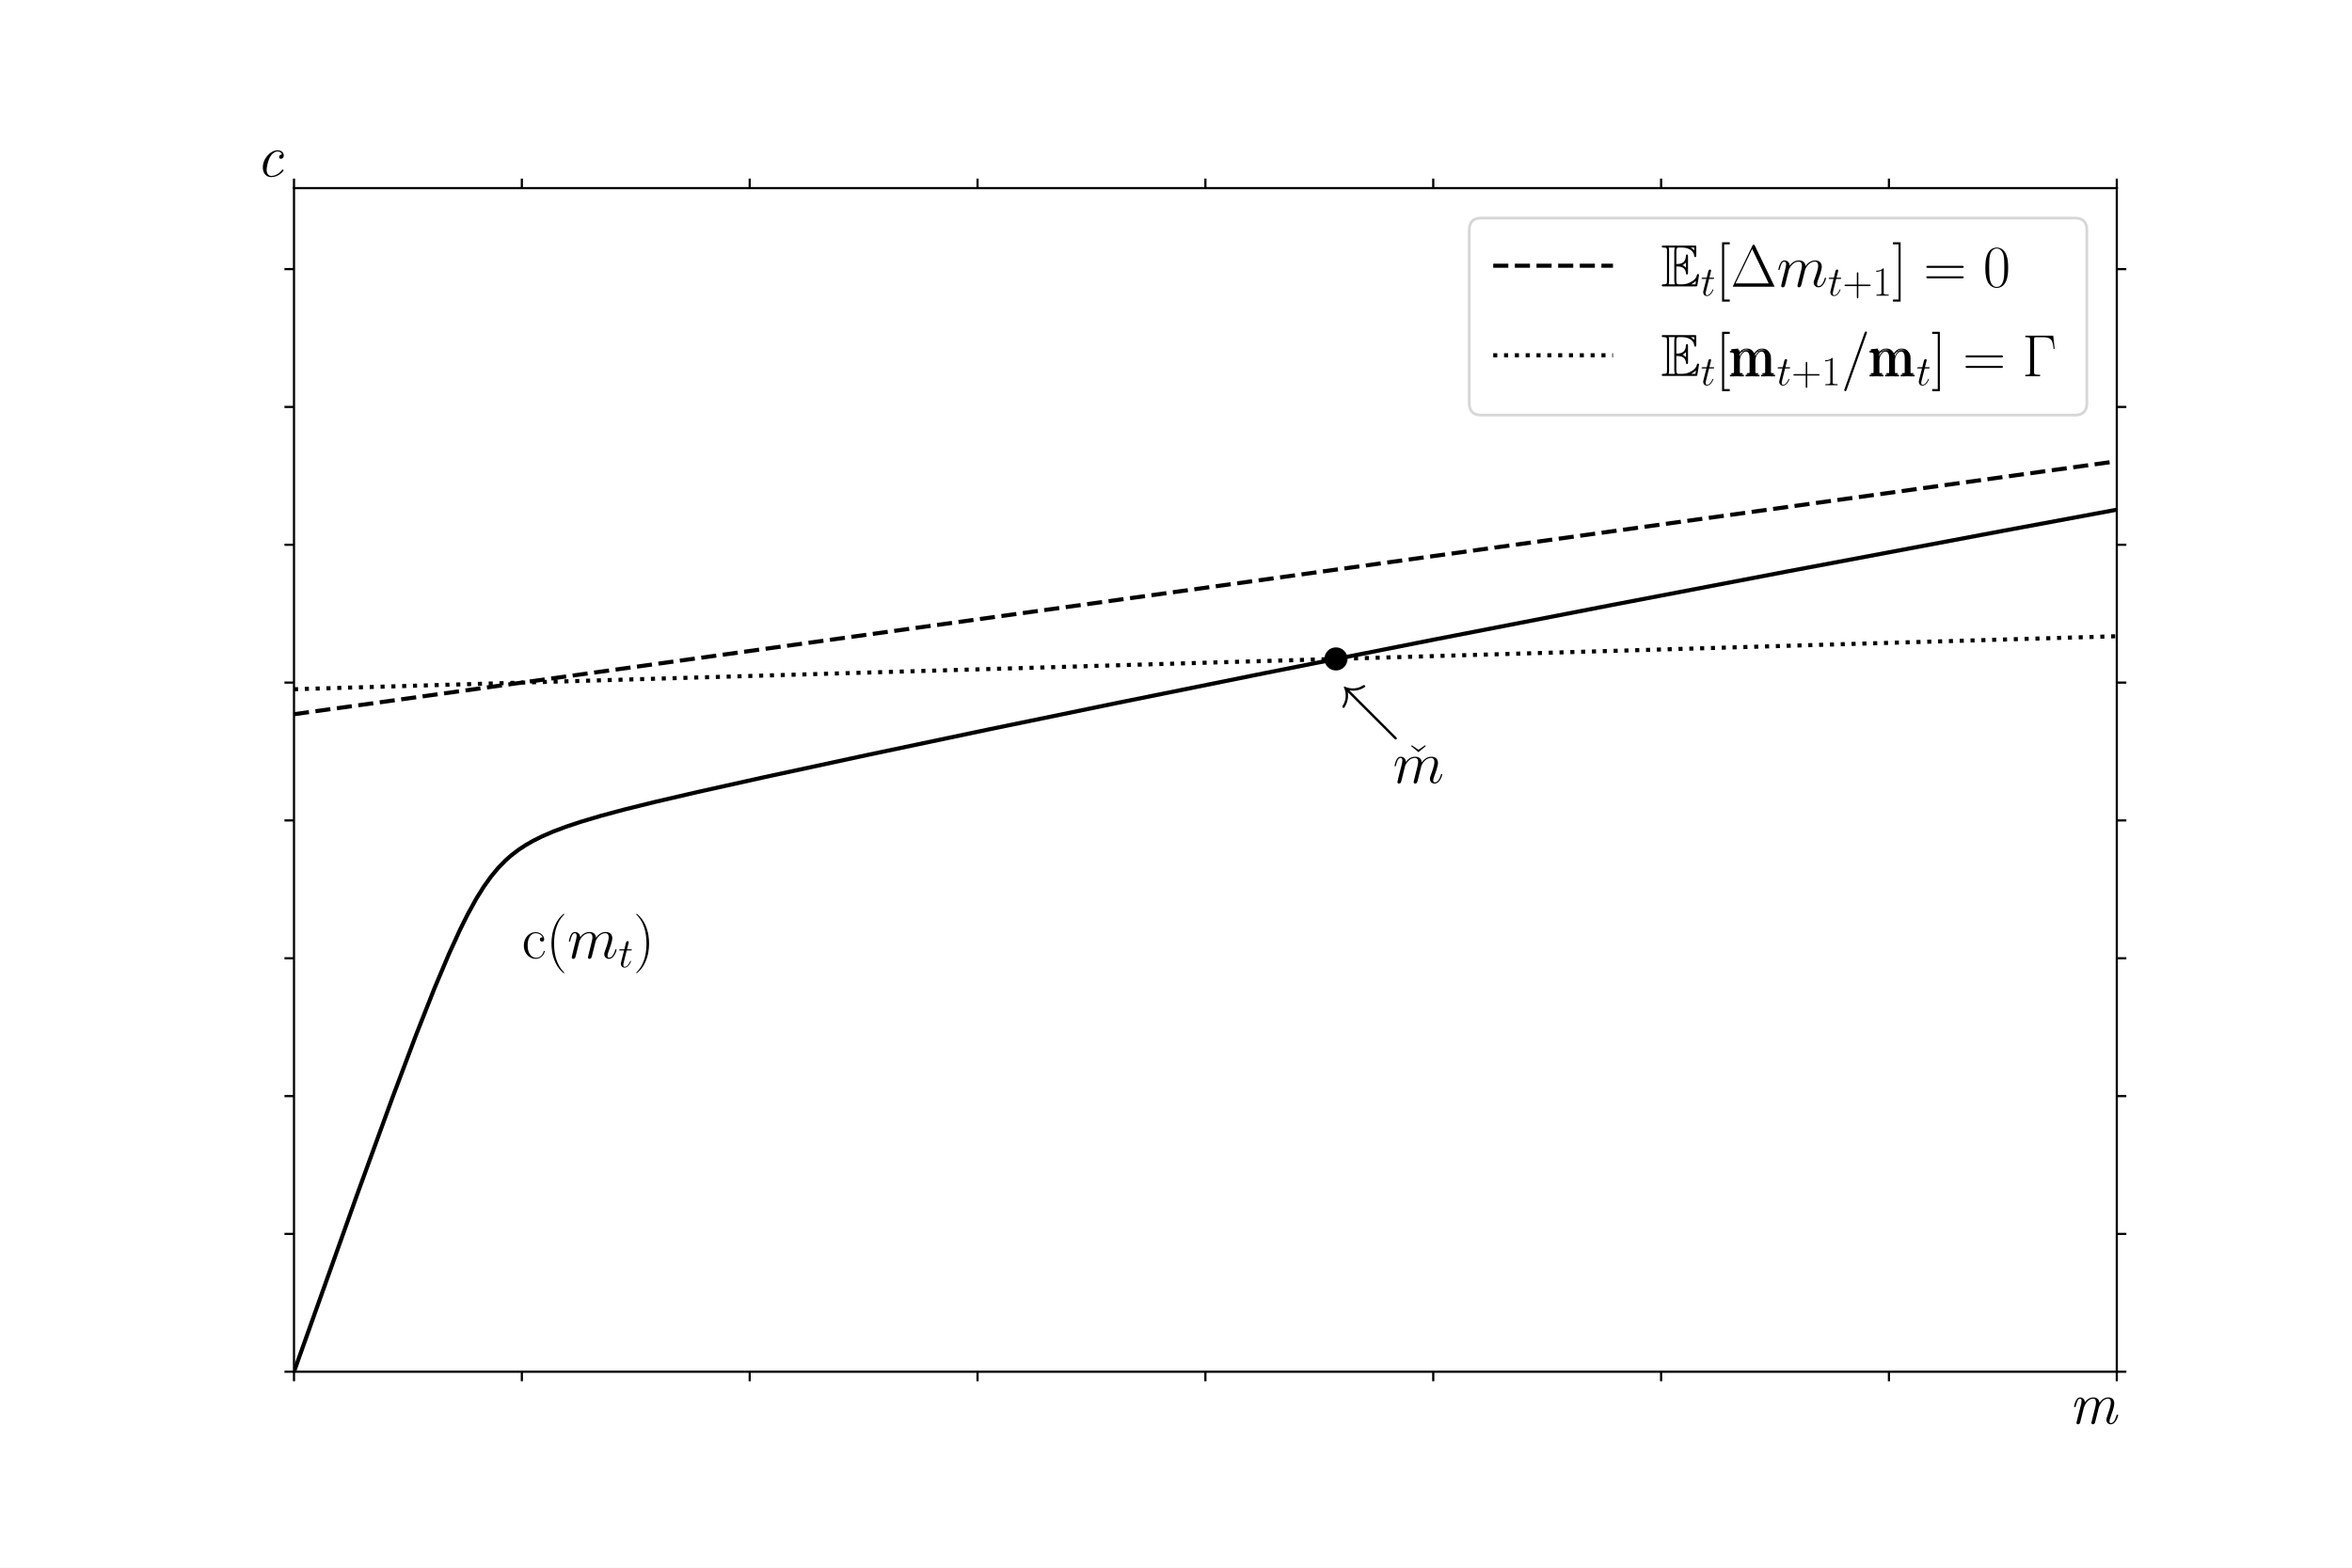
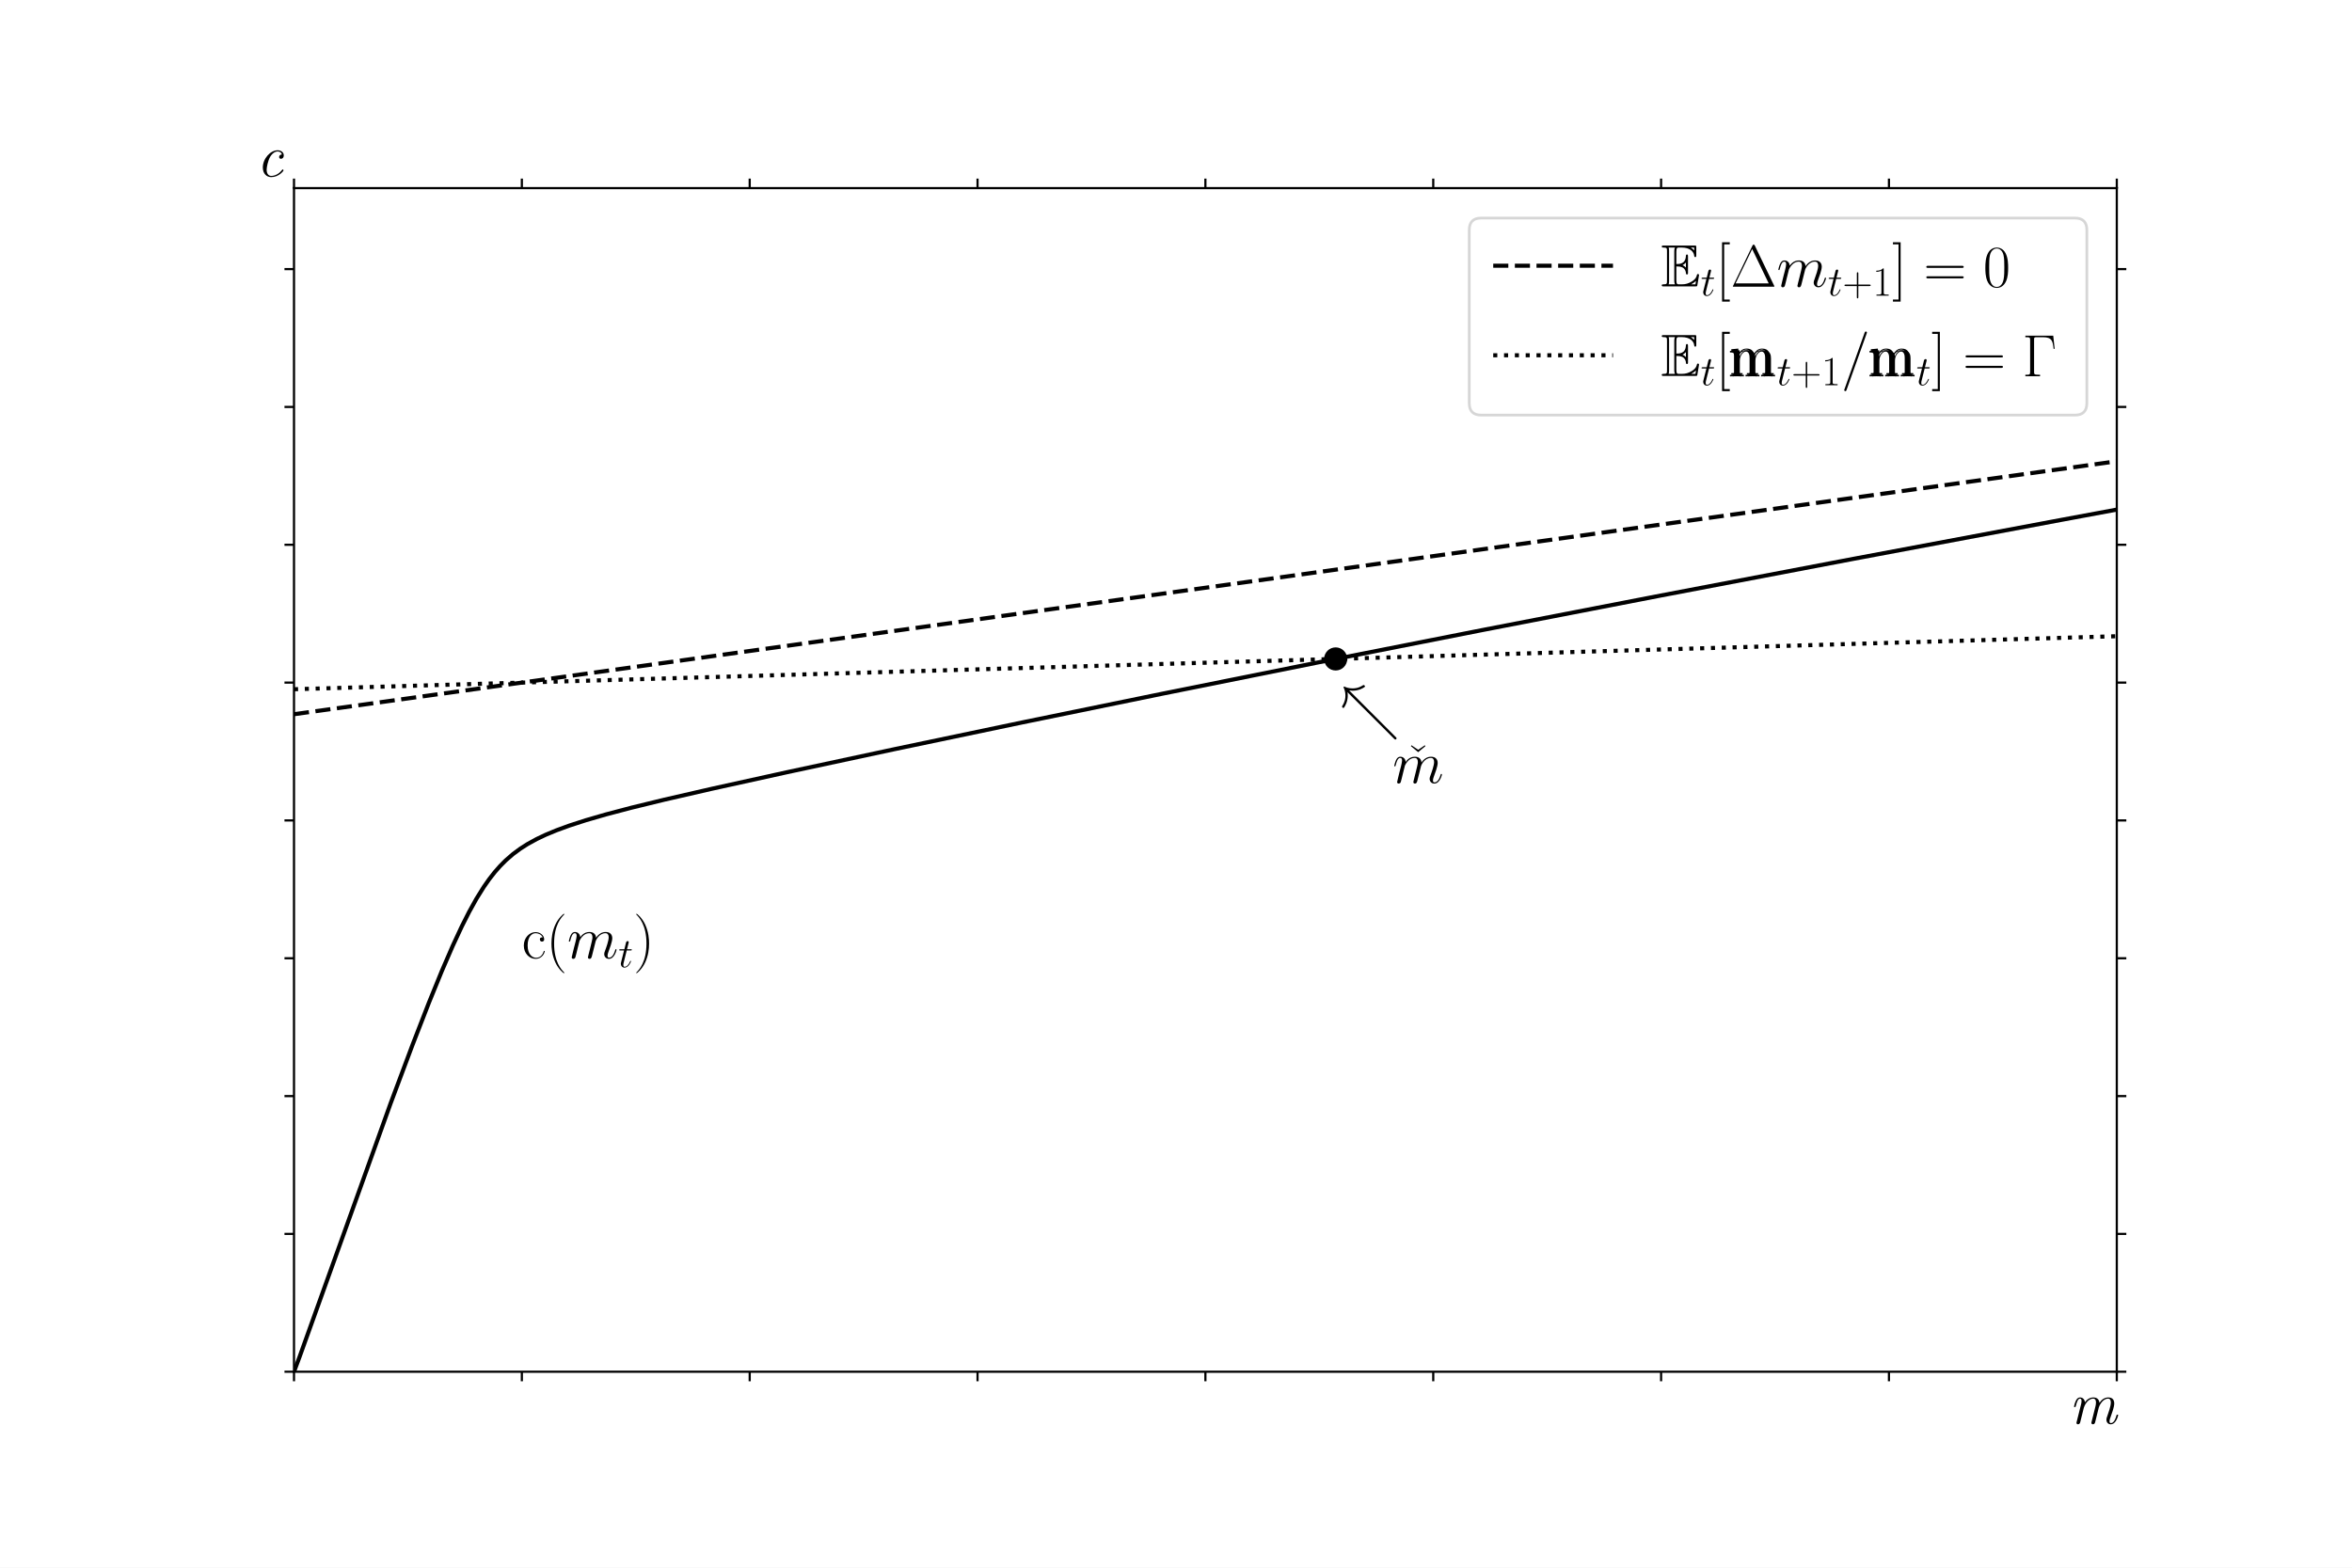
<svg xmlns="http://www.w3.org/2000/svg" xmlns:xlink="http://www.w3.org/1999/xlink" height="576pt" version="1.1" viewBox="0 0 864 576" width="864pt">
  <defs>
    <style type="text/css">*{stroke-linecap:butt;stroke-linejoin:round;}</style>
  </defs>
  <g id="figure_1">
    <g id="patch_1">
      <path d="M 0 576  L 864 576  L 864 0  L 0 0  z " style="fill:#ffffff;" />
    </g>
    <g id="axes_1">
      <g id="patch_2">
        <path d="M 108 504  L 777.6 504  L 777.6 69.12  L 108 69.12  z " style="fill:#ffffff;" />
      </g>
      <g id="matplotlib.axis_1">
        <g id="xtick_1">
          <g id="line2d_1">
            <defs>
-               <path d="M 0 0  L 0 3.5  " id="me6f4c297c7" style="stroke:#000000;stroke-width:0.8;" />
-             </defs>
-             <g>
-               <use style="stroke:#000000;stroke-width:0.8;" x="108" xlink:href="#me6f4c297c7" y="504" />
+               <path d="M 0 0  L 0 3.5  " id="m453bd08177" style="stroke:#000000;stroke-width:0.8;" />
+             </defs>
+             <g>
+               <use style="stroke:#000000;stroke-width:0.8;" x="108" xlink:href="#m453bd08177" y="504" />
            </g>
          </g>
          <g id="line2d_2">
            <defs>
-               <path d="M 0 0  L 0 -3.5  " id="m64a3163c78" style="stroke:#000000;stroke-width:0.8;" />
-             </defs>
-             <g>
-               <use style="stroke:#000000;stroke-width:0.8;" x="108" xlink:href="#m64a3163c78" y="69.12" />
+               <path d="M 0 0  L 0 -3.5  " id="md24f2a19c1" style="stroke:#000000;stroke-width:0.8;" />
+             </defs>
+             <g>
+               <use style="stroke:#000000;stroke-width:0.8;" x="108" xlink:href="#md24f2a19c1" y="69.12" />
            </g>
          </g>
        </g>
        <g id="xtick_2">
          <g id="line2d_3">
            <g>
-               <use style="stroke:#000000;stroke-width:0.8;" x="191.7" xlink:href="#me6f4c297c7" y="504" />
+               <use style="stroke:#000000;stroke-width:0.8;" x="191.7" xlink:href="#m453bd08177" y="504" />
            </g>
          </g>
          <g id="line2d_4">
            <g>
-               <use style="stroke:#000000;stroke-width:0.8;" x="191.7" xlink:href="#m64a3163c78" y="69.12" />
+               <use style="stroke:#000000;stroke-width:0.8;" x="191.7" xlink:href="#md24f2a19c1" y="69.12" />
            </g>
          </g>
        </g>
        <g id="xtick_3">
          <g id="line2d_5">
            <g>
-               <use style="stroke:#000000;stroke-width:0.8;" x="275.4" xlink:href="#me6f4c297c7" y="504" />
+               <use style="stroke:#000000;stroke-width:0.8;" x="275.4" xlink:href="#m453bd08177" y="504" />
            </g>
          </g>
          <g id="line2d_6">
            <g>
-               <use style="stroke:#000000;stroke-width:0.8;" x="275.4" xlink:href="#m64a3163c78" y="69.12" />
+               <use style="stroke:#000000;stroke-width:0.8;" x="275.4" xlink:href="#md24f2a19c1" y="69.12" />
            </g>
          </g>
        </g>
        <g id="xtick_4">
          <g id="line2d_7">
            <g>
-               <use style="stroke:#000000;stroke-width:0.8;" x="359.1" xlink:href="#me6f4c297c7" y="504" />
+               <use style="stroke:#000000;stroke-width:0.8;" x="359.1" xlink:href="#m453bd08177" y="504" />
            </g>
          </g>
          <g id="line2d_8">
            <g>
-               <use style="stroke:#000000;stroke-width:0.8;" x="359.1" xlink:href="#m64a3163c78" y="69.12" />
+               <use style="stroke:#000000;stroke-width:0.8;" x="359.1" xlink:href="#md24f2a19c1" y="69.12" />
            </g>
          </g>
        </g>
        <g id="xtick_5">
          <g id="line2d_9">
            <g>
-               <use style="stroke:#000000;stroke-width:0.8;" x="442.8" xlink:href="#me6f4c297c7" y="504" />
+               <use style="stroke:#000000;stroke-width:0.8;" x="442.8" xlink:href="#m453bd08177" y="504" />
            </g>
          </g>
          <g id="line2d_10">
            <g>
-               <use style="stroke:#000000;stroke-width:0.8;" x="442.8" xlink:href="#m64a3163c78" y="69.12" />
+               <use style="stroke:#000000;stroke-width:0.8;" x="442.8" xlink:href="#md24f2a19c1" y="69.12" />
            </g>
          </g>
        </g>
        <g id="xtick_6">
          <g id="line2d_11">
            <g>
-               <use style="stroke:#000000;stroke-width:0.8;" x="526.5" xlink:href="#me6f4c297c7" y="504" />
+               <use style="stroke:#000000;stroke-width:0.8;" x="526.5" xlink:href="#m453bd08177" y="504" />
            </g>
          </g>
          <g id="line2d_12">
            <g>
-               <use style="stroke:#000000;stroke-width:0.8;" x="526.5" xlink:href="#m64a3163c78" y="69.12" />
+               <use style="stroke:#000000;stroke-width:0.8;" x="526.5" xlink:href="#md24f2a19c1" y="69.12" />
            </g>
          </g>
        </g>
        <g id="xtick_7">
          <g id="line2d_13">
            <g>
-               <use style="stroke:#000000;stroke-width:0.8;" x="610.2" xlink:href="#me6f4c297c7" y="504" />
+               <use style="stroke:#000000;stroke-width:0.8;" x="610.2" xlink:href="#m453bd08177" y="504" />
            </g>
          </g>
          <g id="line2d_14">
            <g>
-               <use style="stroke:#000000;stroke-width:0.8;" x="610.2" xlink:href="#m64a3163c78" y="69.12" />
+               <use style="stroke:#000000;stroke-width:0.8;" x="610.2" xlink:href="#md24f2a19c1" y="69.12" />
            </g>
          </g>
        </g>
        <g id="xtick_8">
          <g id="line2d_15">
            <g>
-               <use style="stroke:#000000;stroke-width:0.8;" x="693.9" xlink:href="#me6f4c297c7" y="504" />
+               <use style="stroke:#000000;stroke-width:0.8;" x="693.9" xlink:href="#m453bd08177" y="504" />
            </g>
          </g>
          <g id="line2d_16">
            <g>
-               <use style="stroke:#000000;stroke-width:0.8;" x="693.9" xlink:href="#m64a3163c78" y="69.12" />
+               <use style="stroke:#000000;stroke-width:0.8;" x="693.9" xlink:href="#md24f2a19c1" y="69.12" />
            </g>
          </g>
        </g>
        <g id="xtick_9">
          <g id="line2d_17">
            <g>
-               <use style="stroke:#000000;stroke-width:0.8;" x="777.6" xlink:href="#me6f4c297c7" y="504" />
+               <use style="stroke:#000000;stroke-width:0.8;" x="777.6" xlink:href="#m453bd08177" y="504" />
            </g>
          </g>
          <g id="line2d_18">
            <g>
-               <use style="stroke:#000000;stroke-width:0.8;" x="777.6" xlink:href="#m64a3163c78" y="69.12" />
+               <use style="stroke:#000000;stroke-width:0.8;" x="777.6" xlink:href="#md24f2a19c1" y="69.12" />
            </g>
          </g>
        </g>
        <g id="text_1">
          <g transform="translate(760.0656 523.0932)scale(0.22 -0.22)">
            <defs>
              <path d="M 3187 1731  C 3226 1878 3571 2689 4186 2689  C 4480 2689 4480 2369 4480 2261  C 4480 1865 4198 1098 4090 786  C 4032 626 4006 568 4006 434  C 4006 128 4205 -64 4467 -64  C 5062 -64 5267 888 5267 913  C 5267 971 5210 971 5184 971  C 5107 971 5101 952 5075 856  C 5018 639 4845 64 4486 64  C 4390 64 4339 109 4339 255  C 4339 409 4410 607 4461 734  C 4627 1201 4845 1795 4845 2165  C 4845 2503 4698 2816 4205 2816  C 3808 2816 3488 2586 3258 2236  C 3219 2670 2918 2816 2611 2816  C 2240 2816 1926 2618 1696 2299  C 1677 2586 1478 2816 1184 2816  C 1037 2816 870 2753 736 2478  C 614 2242 531 1858 531 1846  C 531 1795 563 1782 621 1782  C 691 1782 698 1788 736 1935  C 832 2312 954 2689 1171 2689  C 1338 2689 1338 2503 1338 2427  C 1338 2305 1312 2165 1286 2076  L 819 211  C 794 121 794 115 794 89  C 794 13 845 -64 960 -64  C 1037 -64 1139 -19 1184 109  C 1197 172 1440 1130 1478 1290  C 1510 1431 1549 1565 1581 1705  C 1645 1941 1997 2689 2592 2689  C 2886 2689 2886 2363 2886 2261  C 2886 2133 2861 1993 2835 1878  L 2413 192  C 2394 121 2394 102 2394 89  C 2394 19 2445 -64 2560 -64  C 2707 -64 2771 51 2797 160  L 3187 1731  z " id="CMTI12-6d" transform="scale(0.015625)" />
            </defs>
            <use transform="scale(0.996264)" xlink:href="#CMTI12-6d" />
          </g>
        </g>
      </g>
      <g id="matplotlib.axis_2">
        <g id="ytick_1">
          <g id="line2d_19">
            <defs>
-               <path d="M 0 0  L -3.5 0  " id="mdf4f1ec867" style="stroke:#000000;stroke-width:0.8;" />
-             </defs>
-             <g>
-               <use style="stroke:#000000;stroke-width:0.8;" x="108" xlink:href="#mdf4f1ec867" y="504" />
+               <path d="M 0 0  L -3.5 0  " id="m93cf5ee5a2" style="stroke:#000000;stroke-width:0.8;" />
+             </defs>
+             <g>
+               <use style="stroke:#000000;stroke-width:0.8;" x="108" xlink:href="#m93cf5ee5a2" y="504" />
            </g>
          </g>
          <g id="line2d_20">
            <defs>
-               <path d="M 0 0  L 3.5 0  " id="meace16e500" style="stroke:#000000;stroke-width:0.8;" />
-             </defs>
-             <g>
-               <use style="stroke:#000000;stroke-width:0.8;" x="777.6" xlink:href="#meace16e500" y="504" />
+               <path d="M 0 0  L 3.5 0  " id="m286b25345a" style="stroke:#000000;stroke-width:0.8;" />
+             </defs>
+             <g>
+               <use style="stroke:#000000;stroke-width:0.8;" x="777.6" xlink:href="#m286b25345a" y="504" />
            </g>
          </g>
        </g>
        <g id="ytick_2">
          <g id="line2d_21">
            <g>
-               <use style="stroke:#000000;stroke-width:0.8;" x="108" xlink:href="#mdf4f1ec867" y="453.36" />
+               <use style="stroke:#000000;stroke-width:0.8;" x="108" xlink:href="#m93cf5ee5a2" y="453.36" />
            </g>
          </g>
          <g id="line2d_22">
            <g>
-               <use style="stroke:#000000;stroke-width:0.8;" x="777.6" xlink:href="#meace16e500" y="453.36" />
+               <use style="stroke:#000000;stroke-width:0.8;" x="777.6" xlink:href="#m286b25345a" y="453.36" />
            </g>
          </g>
        </g>
        <g id="ytick_3">
          <g id="line2d_23">
            <g>
-               <use style="stroke:#000000;stroke-width:0.8;" x="108" xlink:href="#mdf4f1ec867" y="402.721" />
+               <use style="stroke:#000000;stroke-width:0.8;" x="108" xlink:href="#m93cf5ee5a2" y="402.721" />
            </g>
          </g>
          <g id="line2d_24">
            <g>
-               <use style="stroke:#000000;stroke-width:0.8;" x="777.6" xlink:href="#meace16e500" y="402.721" />
+               <use style="stroke:#000000;stroke-width:0.8;" x="777.6" xlink:href="#m286b25345a" y="402.721" />
            </g>
          </g>
        </g>
        <g id="ytick_4">
          <g id="line2d_25">
            <g>
-               <use style="stroke:#000000;stroke-width:0.8;" x="108" xlink:href="#mdf4f1ec867" y="352.081" />
+               <use style="stroke:#000000;stroke-width:0.8;" x="108" xlink:href="#m93cf5ee5a2" y="352.081" />
            </g>
          </g>
          <g id="line2d_26">
            <g>
-               <use style="stroke:#000000;stroke-width:0.8;" x="777.6" xlink:href="#meace16e500" y="352.081" />
+               <use style="stroke:#000000;stroke-width:0.8;" x="777.6" xlink:href="#m286b25345a" y="352.081" />
            </g>
          </g>
        </g>
        <g id="ytick_5">
          <g id="line2d_27">
            <g>
-               <use style="stroke:#000000;stroke-width:0.8;" x="108" xlink:href="#mdf4f1ec867" y="301.442" />
+               <use style="stroke:#000000;stroke-width:0.8;" x="108" xlink:href="#m93cf5ee5a2" y="301.442" />
            </g>
          </g>
          <g id="line2d_28">
            <g>
-               <use style="stroke:#000000;stroke-width:0.8;" x="777.6" xlink:href="#meace16e500" y="301.442" />
+               <use style="stroke:#000000;stroke-width:0.8;" x="777.6" xlink:href="#m286b25345a" y="301.442" />
            </g>
          </g>
        </g>
        <g id="ytick_6">
          <g id="line2d_29">
            <g>
-               <use style="stroke:#000000;stroke-width:0.8;" x="108" xlink:href="#mdf4f1ec867" y="250.802" />
+               <use style="stroke:#000000;stroke-width:0.8;" x="108" xlink:href="#m93cf5ee5a2" y="250.802" />
            </g>
          </g>
          <g id="line2d_30">
            <g>
-               <use style="stroke:#000000;stroke-width:0.8;" x="777.6" xlink:href="#meace16e500" y="250.802" />
+               <use style="stroke:#000000;stroke-width:0.8;" x="777.6" xlink:href="#m286b25345a" y="250.802" />
            </g>
          </g>
        </g>
        <g id="ytick_7">
          <g id="line2d_31">
            <g>
-               <use style="stroke:#000000;stroke-width:0.8;" x="108" xlink:href="#mdf4f1ec867" y="200.163" />
+               <use style="stroke:#000000;stroke-width:0.8;" x="108" xlink:href="#m93cf5ee5a2" y="200.163" />
            </g>
          </g>
          <g id="line2d_32">
            <g>
-               <use style="stroke:#000000;stroke-width:0.8;" x="777.6" xlink:href="#meace16e500" y="200.163" />
+               <use style="stroke:#000000;stroke-width:0.8;" x="777.6" xlink:href="#m286b25345a" y="200.163" />
            </g>
          </g>
        </g>
        <g id="ytick_8">
          <g id="line2d_33">
            <g>
-               <use style="stroke:#000000;stroke-width:0.8;" x="108" xlink:href="#mdf4f1ec867" y="149.523" />
+               <use style="stroke:#000000;stroke-width:0.8;" x="108" xlink:href="#m93cf5ee5a2" y="149.523" />
            </g>
          </g>
          <g id="line2d_34">
            <g>
-               <use style="stroke:#000000;stroke-width:0.8;" x="777.6" xlink:href="#meace16e500" y="149.523" />
+               <use style="stroke:#000000;stroke-width:0.8;" x="777.6" xlink:href="#m286b25345a" y="149.523" />
            </g>
          </g>
        </g>
        <g id="ytick_9">
          <g id="line2d_35">
            <g>
-               <use style="stroke:#000000;stroke-width:0.8;" x="108" xlink:href="#mdf4f1ec867" y="98.884" />
+               <use style="stroke:#000000;stroke-width:0.8;" x="108" xlink:href="#m93cf5ee5a2" y="98.884" />
            </g>
          </g>
          <g id="line2d_36">
            <g>
-               <use style="stroke:#000000;stroke-width:0.8;" x="777.6" xlink:href="#meace16e500" y="98.884" />
+               <use style="stroke:#000000;stroke-width:0.8;" x="777.6" xlink:href="#m286b25345a" y="98.884" />
            </g>
          </g>
        </g>
        <g id="text_2">
          <g transform="translate(94.13689 64.85739)scale(0.22 -0.22)">
            <defs>
              <path d="M 2752 2368  C 2592 2368 2451 2246 2451 2093  C 2451 1933 2592 1902 2650 1902  C 2714 1902 2950 1940 2950 2275  C 2950 2578 2682 2816 2291 2816  C 1510 2816 704 1916 704 971  C 704 319 1094 -64 1606 -64  C 2400 -64 2925 578 2925 668  C 2925 712 2874 763 2835 763  C 2816 763 2810 757 2758 700  C 2419 242 1939 64 1613 64  C 1286 64 1114 351 1114 728  C 1114 1022 1267 1724 1478 2088  C 1696 2472 2010 2689 2285 2689  C 2323 2689 2662 2689 2752 2368  z " id="CMTI12-63" transform="scale(0.015625)" />
            </defs>
            <use transform="scale(0.996264)" xlink:href="#CMTI12-63" />
          </g>
        </g>
      </g>
      <g id="line2d_37">
-         <path clip-path="url(#pc0f4ae0aee)" d="M 108 504  L 131.459 438.164  L 144.195 403.211  L 152.908 380.074  L 159.611 363.089  L 164.973 350.375  L 168.995 341.597  L 171.676 336.19  L 175.027 330.096  L 177.708 325.804  L 180.389 322.053  L 183.07 318.827  L 185.751 316.097  L 187.762 314.315  L 190.443 312.265  L 193.124 310.499  L 195.805 308.96  L 199.157 307.288  L 203.178 305.547  L 207.87 303.777  L 213.232 301.986  L 220.605 299.789  L 229.319 297.443  L 240.714 294.618  L 256.13 291.032  L 280.93 285.518  L 318.465 277.424  L 362.703 268.107  L 410.292 258.294  L 465.254 247.186  L 526.919 234.968  L 591.935 222.322  L 656.281 210.012  L 736.043 194.995  L 777.6 187.268  L 777.6 187.268  " style="fill:none;stroke:#000000;stroke-linecap:square;stroke-width:1.5;" />
+         <path clip-path="url(#pef5b5a3e68)" d="M 108 504  L 110.011 498.631  L 143.524 405.295  L 151.568 383.821  L 157.6 368.305  L 162.292 356.798  L 166.314 347.51  L 169.665 340.322  L 172.346 335.024  L 175.027 330.199  L 177.708 325.895  L 179.719 323.022  L 181.73 320.452  L 183.741 318.17  L 185.751 316.151  L 188.432 313.821  L 191.114 311.835  L 193.795 310.124  L 197.146 308.285  L 200.497 306.696  L 204.519 305.028  L 209.211 303.315  L 215.243 301.364  L 222.616 299.227  L 232 296.755  L 244.065 293.815  L 261.492 289.814  L 288.973 283.757  L 328.519 275.278  L 375.438 265.449  L 427.049 254.869  L 483.351 243.558  L 544.346 231.535  L 610.032 218.816  L 681.081 205.288  L 757.492 190.966  L 777.6 187.233  L 777.6 187.233  " style="fill:none;stroke:#000000;stroke-linecap:square;stroke-width:1.5;" />
      </g>
      <g id="line2d_38">
-         <path clip-path="url(#pc0f4ae0aee)" d="M 108 262.42  L 777.6 169.477  L 777.6 169.477  " style="fill:none;stroke:#000000;stroke-dasharray:5.55,2.4;stroke-dashoffset:0;stroke-width:1.5;" />
+         <path clip-path="url(#pef5b5a3e68)" d="M 108 262.42  L 777.6 169.477  L 777.6 169.477  " style="fill:none;stroke:#000000;stroke-dasharray:5.55,2.4;stroke-dashoffset:0;stroke-width:1.5;" />
      </g>
      <g id="line2d_39">
-         <path clip-path="url(#pc0f4ae0aee)" d="M 108 253.237  L 777.6 233.76  L 777.6 233.76  " style="fill:none;stroke:#000000;stroke-dasharray:1.5,2.475;stroke-dashoffset:0;stroke-width:1.5;" />
+         <path clip-path="url(#pef5b5a3e68)" d="M 108 253.237  L 777.6 233.76  L 777.6 233.76  " style="fill:none;stroke:#000000;stroke-dasharray:1.5,2.475;stroke-dashoffset:0;stroke-width:1.5;" />
      </g>
      <g id="line2d_40">
-         <path clip-path="url(#pc0f4ae0aee)" d="M 490.76 242.103  " style="fill:none;stroke:#000000;stroke-linecap:square;stroke-width:1.5;" />
+         <path clip-path="url(#pef5b5a3e68)" d="M 490.654 242.107  " style="fill:none;stroke:#000000;stroke-linecap:square;stroke-width:1.5;" />
        <defs>
-           <path d="M 0 3.75  C 0.995 3.75 1.948 3.355 2.652 2.652  C 3.355 1.948 3.75 0.995 3.75 0  C 3.75 -0.995 3.355 -1.948 2.652 -2.652  C 1.948 -3.355 0.995 -3.75 0 -3.75  C -0.995 -3.75 -1.948 -3.355 -2.652 -2.652  C -3.355 -1.948 -3.75 -0.995 -3.75 0  C -3.75 0.995 -3.355 1.948 -2.652 2.652  C -1.948 3.355 -0.995 3.75 0 3.75  z " id="m0bfeea0c5c" style="stroke:#000000;" />
+           <path d="M 0 3.75  C 0.995 3.75 1.948 3.355 2.652 2.652  C 3.355 1.948 3.75 0.995 3.75 0  C 3.75 -0.995 3.355 -1.948 2.652 -2.652  C 1.948 -3.355 0.995 -3.75 0 -3.75  C -0.995 -3.75 -1.948 -3.355 -2.652 -2.652  C -3.355 -1.948 -3.75 -0.995 -3.75 0  C -3.75 0.995 -3.355 1.948 -2.652 2.652  C -1.948 3.355 -0.995 3.75 0 3.75  z " id="md5b07ef078" style="stroke:#000000;" />
        </defs>
-         <g clip-path="url(#pc0f4ae0aee)">
-           <use style="stroke:#000000;" x="490.76" xlink:href="#m0bfeea0c5c" y="242.103" />
+         <g clip-path="url(#pef5b5a3e68)">
+           <use style="stroke:#000000;" x="490.654" xlink:href="#md5b07ef078" y="242.107" />
        </g>
      </g>
      <g id="patch_3">
        <path d="M 108 504  L 108 69.12  " style="fill:none;stroke:#000000;stroke-linecap:square;stroke-linejoin:miter;stroke-width:0.8;" />
      </g>
      <g id="patch_4">
        <path d="M 777.6 504  L 777.6 69.12  " style="fill:none;stroke:#000000;stroke-linecap:square;stroke-linejoin:miter;stroke-width:0.8;" />
      </g>
      <g id="patch_5">
        <path d="M 108 504  L 777.6 504  " style="fill:none;stroke:#000000;stroke-linecap:square;stroke-linejoin:miter;stroke-width:0.8;" />
      </g>
      <g id="patch_6">
        <path d="M 108 69.12  L 777.6 69.12  " style="fill:none;stroke:#000000;stroke-linecap:square;stroke-linejoin:miter;stroke-width:0.8;" />
      </g>
      <g id="text_3">
        <g transform="translate(191.7 352.0813)scale(0.22 -0.22)">
          <defs>
            <path d="M 2234 2240  C 2112 2240 1933 2240 1933 2017  C 1933 1838 2080 1787 2163 1787  C 2208 1787 2394 1807 2394 2024  C 2394 2467 1958 2803 1466 2803  C 787 2803 211 2178 211 1363  C 211 516 813 -64 1466 -64  C 2259 -64 2458 677 2458 748  C 2458 774 2451 793 2406 793  C 2362 793 2355 787 2330 703  C 2163 180 1798 51 1523 51  C 1114 51 621 427 621 1369  C 621 2338 1094 2688 1472 2688  C 1722 2688 2093 2573 2234 2240  z " id="CMR17-63" transform="scale(0.015625)" />
            <path d="M 1958 -1561  C 1958 -1555 1958 -1542 1939 -1523  C 1645 -1224 858 -407 858 1581  C 858 3569 1632 4379 1946 4697  C 1946 4704 1958 4717 1958 4736  C 1958 4755 1939 4768 1914 4768  C 1843 4768 1299 4296 986 3594  C 666 2887 576 2199 576 1588  C 576 1128 621 351 1005 -471  C 1312 -1135 1837 -1600 1914 -1600  C 1946 -1600 1958 -1587 1958 -1561  z " id="CMR17-28" transform="scale(0.015625)" />
            <path d="M 1318 1871  C 1331 1910 1491 2229 1728 2433  C 1894 2586 2112 2689 2362 2689  C 2618 2689 2707 2497 2707 2242  C 2707 2203 2707 2076 2630 1775  L 2470 1118  C 2419 926 2298 453 2285 383  C 2259 287 2221 121 2221 96  C 2221 6 2291 -64 2387 -64  C 2579 -64 2611 83 2669 313  L 3053 1839  C 3066 1890 3398 2689 4102 2689  C 4358 2689 4448 2497 4448 2242  C 4448 1884 4198 1188 4058 805  C 4000 651 3968 568 3968 453  C 3968 166 4166 -64 4474 -64  C 5069 -64 5293 875 5293 913  C 5293 945 5267 971 5229 971  C 5171 971 5165 952 5133 843  C 4986 332 4749 64 4493 64  C 4429 64 4326 64 4326 269  C 4326 436 4403 640 4429 710  C 4544 1018 4832 1773 4832 2145  C 4832 2528 4608 2816 4122 2816  C 3693 2816 3347 2574 3091 2197  C 3072 2542 2861 2816 2381 2816  C 1811 2816 1510 2415 1395 2255  C 1376 2618 1114 2816 832 2816  C 646 2816 499 2727 378 2484  C 262 2254 173 1865 173 1839  C 173 1814 198 1782 243 1782  C 294 1782 301 1788 339 1935  C 435 2312 557 2689 813 2689  C 960 2689 1011 2586 1011 2395  C 1011 2254 947 2005 902 1807  L 723 1118  C 698 996 627 709 595 594  C 550 428 480 128 480 96  C 480 6 550 -64 646 -64  C 723 -64 813 -26 864 70  C 877 102 934 326 966 453  L 1107 1028  L 1318 1871  z " id="CMMI12-6d" transform="scale(0.015625)" />
            <path d="M 1286 2566  L 1875 2566  C 1997 2566 2061 2566 2061 2681  C 2061 2752 2022 2752 1894 2752  L 1331 2752  L 1568 3692  C 1594 3781 1594 3794 1594 3840  C 1594 3943 1510 4000 1427 4000  C 1376 4000 1229 3981 1178 3775  L 928 2752  L 326 2752  C 198 2752 141 2752 141 2630  C 141 2566 186 2566 307 2566  L 877 2566  L 454 881  C 403 658 384 594 384 511  C 384 211 595 -64 954 -64  C 1600 -64 1946 868 1946 912  C 1946 951 1920 970 1882 970  C 1869 970 1843 970 1830 944  C 1824 938 1818 931 1773 829  C 1638 511 1344 64 973 64  C 781 64 768 224 768 364  C 768 370 768 492 787 568  L 1286 2566  z " id="CMMI12-74" transform="scale(0.015625)" />
            <path d="M 1683 1581  C 1683 2040 1638 2817 1254 3639  C 947 4303 422 4768 346 4768  C 326 4768 301 4761 301 4729  C 301 4717 307 4710 314 4697  C 621 4378 1402 3568 1402 1584  C 1402 -407 627 -1217 314 -1537  C 307 -1549 301 -1556 301 -1568  C 301 -1600 326 -1600 346 -1600  C 416 -1600 960 -1128 1274 -426  C 1594 281 1683 969 1683 1581  z " id="CMR17-29" transform="scale(0.015625)" />
          </defs>
          <use transform="scale(0.996264)" xlink:href="#CMR17-63" />
          <use transform="translate(40.48566 0)scale(0.996264)" xlink:href="#CMR17-28" />
          <use transform="translate(75.76643 0)scale(0.996264)" xlink:href="#CMMI12-6d" />
          <use transform="translate(161.0937 -14.94392)scale(0.697382)" xlink:href="#CMMI12-74" />
          <use transform="translate(186.2501 0)scale(0.996264)" xlink:href="#CMR17-29" />
        </g>
      </g>
      <g id="text_4">
-         <g transform="translate(492.4343 267.4232)scale(0.22 -0.22)">
+         <g transform="translate(492.3276 267.4263)scale(0.22 -0.22)">
          <defs>
            <path d="M 960 4015  C 1069 3996 1216 3983 1331 3983  C 1459 3983 1773 3996 2144 4130  C 2189 4150 2662 4349 2662 4451  C 2662 4496 2560 4598 2515 4598  C 2490 4598 2470 4591 2432 4566  C 1926 4233 1485 4233 1325 4233  C 934 4233 646 4335 499 4406  C 461 4425 442 4431 422 4431  C 384 4431 358 4406 358 4367  C 358 4354 358 4342 378 4290  C 461 4118 557 3836 557 3465  C 557 3196 518 2812 224 2358  C 198 2313 192 2300 192 2274  C 192 2230 294 2127 339 2127  C 429 2127 608 2524 659 2646  C 794 3004 806 3311 806 3458  C 806 3663 806 3670 774 3830  L 5773 -1162  C 5850 -1239 5862 -1252 5914 -1252  C 5990 -1252 6042 -1188 6042 -1124  C 6042 -1073 6029 -1060 5946 -977  L 960 4015  z " id="CMSY10-2d" transform="scale(0.015625)" />
          </defs>
          <use transform="scale(0.996264)" xlink:href="#CMSY10-2d" />
        </g>
      </g>
      <g id="text_5">
-         <g transform="translate(511.6852 287.679)scale(0.22 -0.22)">
+         <g transform="translate(511.5786 287.6821)scale(0.22 -0.22)">
          <defs>
            <path d="M 1466 3561  L 749 4045  L 685 3956  L 1466 3306  L 2246 3956  L 2182 4045  L 1466 3561  z " id="CMR17-14" transform="scale(0.015625)" />
          </defs>
          <use transform="translate(19.81838 0.006461)scale(0.996264)" xlink:href="#CMR17-14" />
          <use transform="scale(0.996264)" xlink:href="#CMMI12-6d" />
        </g>
      </g>
      <g id="legend_1">
        <g id="patch_7">
          <path d="M 544.128 152.518  L 762.2 152.518  Q 766.6 152.518 766.6 148.118  L 766.6 84.52  Q 766.6 80.12 762.2 80.12  L 544.128 80.12  Q 539.728 80.12 539.728 84.52  L 539.728 148.118  Q 539.728 152.518 544.128 152.518  z " style="fill:#ffffff;opacity:0.8;stroke:#cccccc;stroke-linejoin:miter;" />
        </g>
        <g id="line2d_41">
          <path d="M 548.528 97.639  L 592.528 97.639  " style="fill:none;stroke:#000000;stroke-dasharray:5.55,2.4;stroke-dashoffset:0;stroke-width:1.5;" />
        </g>
        <g id="line2d_42" />
        <g id="text_6">
          <g transform="translate(610.1278 105.3386)scale(0.22 -0.22)">
            <defs>
              <path d="M 1658 2176  C 1818 2176 2125 2176 2349 2046  C 2656 1853 2682 1517 2682 1480  C 2688 1393 2688 1312 2797 1312  C 2906 1312 2906 1401 2906 1517  L 2906 3251  C 2906 3353 2906 3456 2797 3456  C 2688 3456 2682 3355 2682 3301  C 2643 2432 1990 2432 1658 2432  L 1658 3772  C 1658 4198 1779 4198 1933 4198  L 2240 4198  C 3104 4198 3533 3759 3571 3320  C 3578 3269 3584 3174 3686 3174  C 3795 3174 3795 3276 3795 3385  L 3795 4218  C 3795 4416 3782 4416 3584 4416  L 307 4416  C 192 4416 90 4416 90 4304  C 90 4198 211 4198 262 4198  C 627 4198 653 4147 653 3832  L 653 622  C 653 320 634 256 294 256  C 198 256 90 256 90 147  C 90 32 192 32 307 32  L 3699 32  C 3821 32 3885 32 3904 123  C 3910 129 4090 1213 4090 1245  C 4090 1316 4032 1362 3981 1362  C 3891 1362 3866 1278 3866 1271  C 3827 1102 3763 828 3296 549  C 2963 347 2637 256 2285 256  L 1933 256  C 1779 256 1658 256 1658 684  L 1658 2176  z M 3571 4198  L 3571 3896  C 3462 4015 3341 4116 3206 4198  L 3571 4198  z M 2323 2315  C 2426 2360 2566 2456 2682 2590  L 2682 2052  C 2528 2225 2330 2308 2323 2308  L 2323 2315  z M 877 3845  C 877 3923 877 4083 826 4198  L 1504 4198  C 1434 4051 1434 3839 1434 3781  L 1434 673  C 1434 442 1478 314 1504 256  L 826 256  C 877 371 877 531 877 609  L 877 3845  z M 3258 256  L 3258 262  C 3462 367 3635 504 3763 621  C 3757 596 3712 308 3706 256  L 3258 256  z " id="MSBM10-45" transform="scale(0.015625)" />
              <path d="M 1504 -1600  L 1504 -1377  L 902 -1377  L 902 4544  L 1504 4544  L 1504 4767  L 678 4767  L 678 -1600  L 1504 -1600  z " id="CMR17-5b" transform="scale(0.015625)" />
              <path d="M 2598 4403  C 2547 4512 2522 4512 2470 4512  C 2394 4512 2387 4499 2342 4409  L 269 109  C 262 96 237 38 237 32  C 237 6 243 0 358 0  L 4576 0  C 4691 0 4698 6 4698 32  C 4698 38 4672 96 4666 109  L 2598 4403  z M 2310 4038  L 4083 358  L 531 358  L 2310 4038  z " id="CMR17-1" transform="scale(0.015625)" />
              <path d="M 2413 1472  L 4109 1472  C 4198 1472 4307 1472 4307 1580  C 4307 1695 4205 1695 4109 1695  L 2413 1695  L 2413 3386  C 2413 3475 2413 3584 2304 3584  C 2189 3584 2189 3482 2189 3386  L 2189 1695  L 493 1695  C 403 1695 294 1695 294 1587  C 294 1472 397 1472 493 1472  L 2189 1472  L 2189 -218  C 2189 -307 2189 -416 2298 -416  C 2413 -416 2413 -314 2413 -218  L 2413 1472  z " id="CMR17-2b" transform="scale(0.015625)" />
              <path d="M 1702 4058  C 1702 4192 1696 4192 1606 4192  C 1357 3916 979 3827 621 3827  C 602 3827 570 3827 563 3808  C 557 3795 557 3782 557 3648  C 755 3648 1088 3686 1344 3839  L 1344 461  C 1344 236 1331 160 781 160  L 589 160  L 589 0  C 896 0 1216 0 1523 0  C 1830 0 2150 0 2458 0  L 2458 160  L 2266 160  C 1715 160 1702 230 1702 458  L 1702 4058  z " id="CMR17-31" transform="scale(0.015625)" />
              <path d="M 915 4767  L 90 4767  L 90 4544  L 691 4544  L 691 -1377  L 90 -1377  L 90 -1600  L 915 -1600  L 915 4767  z " id="CMR17-5d" transform="scale(0.015625)" />
              <path d="M 4115 2017  C 4211 2017 4307 2017 4307 2125  C 4307 2240 4198 2240 4090 2240  L 512 2240  C 403 2240 294 2240 294 2125  C 294 2017 390 2017 486 2017  L 4115 2017  z M 4090 896  C 4198 896 4307 896 4307 1011  C 4307 1119 4211 1119 4115 1119  L 486 1119  C 390 1119 294 1119 294 1011  C 294 896 403 896 512 896  L 4090 896  z " id="CMR17-3d" transform="scale(0.015625)" />
              <path d="M 2688 2025  C 2688 2416 2682 3080 2413 3591  C 2176 4039 1798 4198 1466 4198  C 1158 4198 768 4058 525 3597  C 269 3118 243 2524 243 2025  C 243 1661 250 1106 448 619  C 723 -39 1216 -128 1466 -128  C 1760 -128 2208 -7 2470 600  C 2662 1042 2688 1559 2688 2025  z M 1466 -26  C 1056 -26 813 325 723 812  C 653 1188 653 1738 653 2096  C 653 2588 653 2997 736 3387  C 858 3929 1216 4096 1466 4096  C 1728 4096 2067 3923 2189 3400  C 2272 3036 2278 2607 2278 2096  C 2278 1680 2278 1169 2202 792  C 2067 95 1690 -26 1466 -26  z " id="CMR17-30" transform="scale(0.015625)" />
            </defs>
            <use transform="scale(0.996264)" xlink:href="#MSBM10-45" />
            <use transform="translate(66.41782 -14.94392)scale(0.697382)" xlink:href="#CMMI12-74" />
            <use transform="translate(91.57426 0)scale(0.996264)" xlink:href="#CMR17-5b" />
            <use transform="translate(116.4453 0)scale(0.996264)" xlink:href="#CMR17-1" />
            <use transform="translate(193.3649 0)scale(0.996264)" xlink:href="#CMMI12-6d" />
            <use transform="translate(278.6921 -14.94392)scale(0.697382)" xlink:href="#CMMI12-74" />
            <use transform="translate(303.3504 -14.94392)scale(0.697382)" xlink:href="#CMR17-2b" />
            <use transform="translate(353.5506 -14.94392)scale(0.697382)" xlink:href="#CMR17-31" />
            <use transform="translate(386.0319 0)scale(0.996264)" xlink:href="#CMR17-5d" />
            <use transform="translate(438.577 0)scale(0.996264)" xlink:href="#CMR17-3d" />
            <use transform="translate(537.9658 0)scale(0.996264)" xlink:href="#CMR17-30" />
          </g>
        </g>
        <g id="line2d_43">
          <path d="M 548.528 130.538  L 592.528 130.538  " style="fill:none;stroke:#000000;stroke-dasharray:1.5,2.475;stroke-dashoffset:0;stroke-width:1.5;" />
        </g>
        <g id="line2d_44" />
        <g id="text_7">
          <g transform="translate(610.1278 138.2381)scale(0.22 -0.22)">
            <defs>
              <path d="M 4326 1933  C 4326 2252 4269 2790 3507 2790  C 3072 2790 2771 2496 2656 2151  L 2650 2151  C 2573 2676 2195 2790 1837 2790  C 1331 2790 1069 2400 973 2144  L 966 2144  L 966 2790  L 211 2720  L 211 2554  C 589 2554 646 2515 646 2208  L 646 428  C 646 184 621 153 211 153  L 211 -13  C 365 0 646 0 813 0  C 979 0 1267 0 1421 -13  L 1421 153  C 1011 153 986 178 986 428  L 986 1658  C 986 2247 1344 2688 1792 2688  C 2266 2688 2317 2266 2317 1958  L 2317 428  C 2317 184 2291 153 1882 153  L 1882 -13  C 2035 0 2317 0 2483 0  C 2650 0 2938 0 3091 -13  L 3091 153  C 2682 153 2656 178 2656 428  L 2656 1658  C 2656 2247 3014 2688 3462 2688  C 3936 2688 3987 2266 3987 1958  L 3987 428  C 3987 184 3962 153 3552 153  L 3552 -13  C 3706 0 3987 0 4154 0  C 4320 0 4608 0 4762 -13  L 4762 153  C 4352 153 4326 178 4326 428  L 4326 1933  z " id="CMR17-6d" transform="scale(0.015625)" />
              <path d="M 2746 4562  C 2746 4569 2784 4666 2784 4678  C 2784 4755 2720 4800 2669 4800  C 2637 4800 2579 4800 2528 4659  L 384 -1363  C 384 -1370 346 -1465 346 -1478  C 346 -1555 410 -1600 461 -1600  C 499 -1600 557 -1593 602 -1459  L 2746 4562  z " id="CMMI12-3d" transform="scale(0.015625)" />
              <path d="M 3315 4352  L 326 4352  L 326 4186  C 768 4186 838 4186 838 3898  L 838 448  C 838 160 768 160 326 160  L 326 0  C 512 0 870 0 1069 0  C 1331 0 1638 0 1901 0  L 1901 160  L 1760 160  C 1274 160 1261 224 1261 455  L 1261 3936  C 1261 4154 1274 4186 1530 4186  L 2234 4186  C 3206 4186 3258 3738 3354 2938  L 3469 2938  L 3315 4352  z " id="CMR17-0" transform="scale(0.015625)" />
            </defs>
            <use transform="scale(0.996264)" xlink:href="#MSBM10-45" />
            <use transform="translate(66.41782 -14.94392)scale(0.697382)" xlink:href="#CMMI12-74" />
            <use transform="translate(91.57426 0)scale(0.996264)" xlink:href="#CMR17-5b" />
            <use transform="translate(112.0175 0)scale(0.996264)" xlink:href="#CMR17-6d" />
            <use transform="translate(114.2313 2.767393)scale(0.996264)" xlink:href="#CMR17-6d" />
            <use transform="translate(116.4452 0)scale(0.996264)" xlink:href="#CMR17-6d" />
            <use transform="translate(193.3648 -14.94392)scale(0.697382)" xlink:href="#CMMI12-74" />
            <use transform="translate(218.0231 -14.94392)scale(0.697382)" xlink:href="#CMR17-2b" />
            <use transform="translate(268.2233 -14.94392)scale(0.697382)" xlink:href="#CMR17-31" />
            <use transform="translate(300.7046 0)scale(0.996264)" xlink:href="#CMMI12-3d" />
            <use transform="translate(345.0516 0)scale(0.996264)" xlink:href="#CMR17-6d" />
            <use transform="translate(347.2655 2.767393)scale(0.996264)" xlink:href="#CMR17-6d" />
            <use transform="translate(349.4794 0)scale(0.996264)" xlink:href="#CMR17-6d" />
            <use transform="translate(426.399 -14.94392)scale(0.697382)" xlink:href="#CMMI12-74" />
            <use transform="translate(451.5554 0)scale(0.996264)" xlink:href="#CMR17-5d" />
            <use transform="translate(504.1005 0)scale(0.996264)" xlink:href="#CMR17-3d" />
            <use transform="translate(603.4893 0)scale(0.996264)" xlink:href="#CMR17-0" />
          </g>
        </g>
      </g>
    </g>
  </g>
  <defs>
-     <clipPath id="pc0f4ae0aee">
+     <clipPath id="pef5b5a3e68">
      <rect height="434.88" width="669.6" x="108" y="69.12" />
    </clipPath>
  </defs>
</svg>
